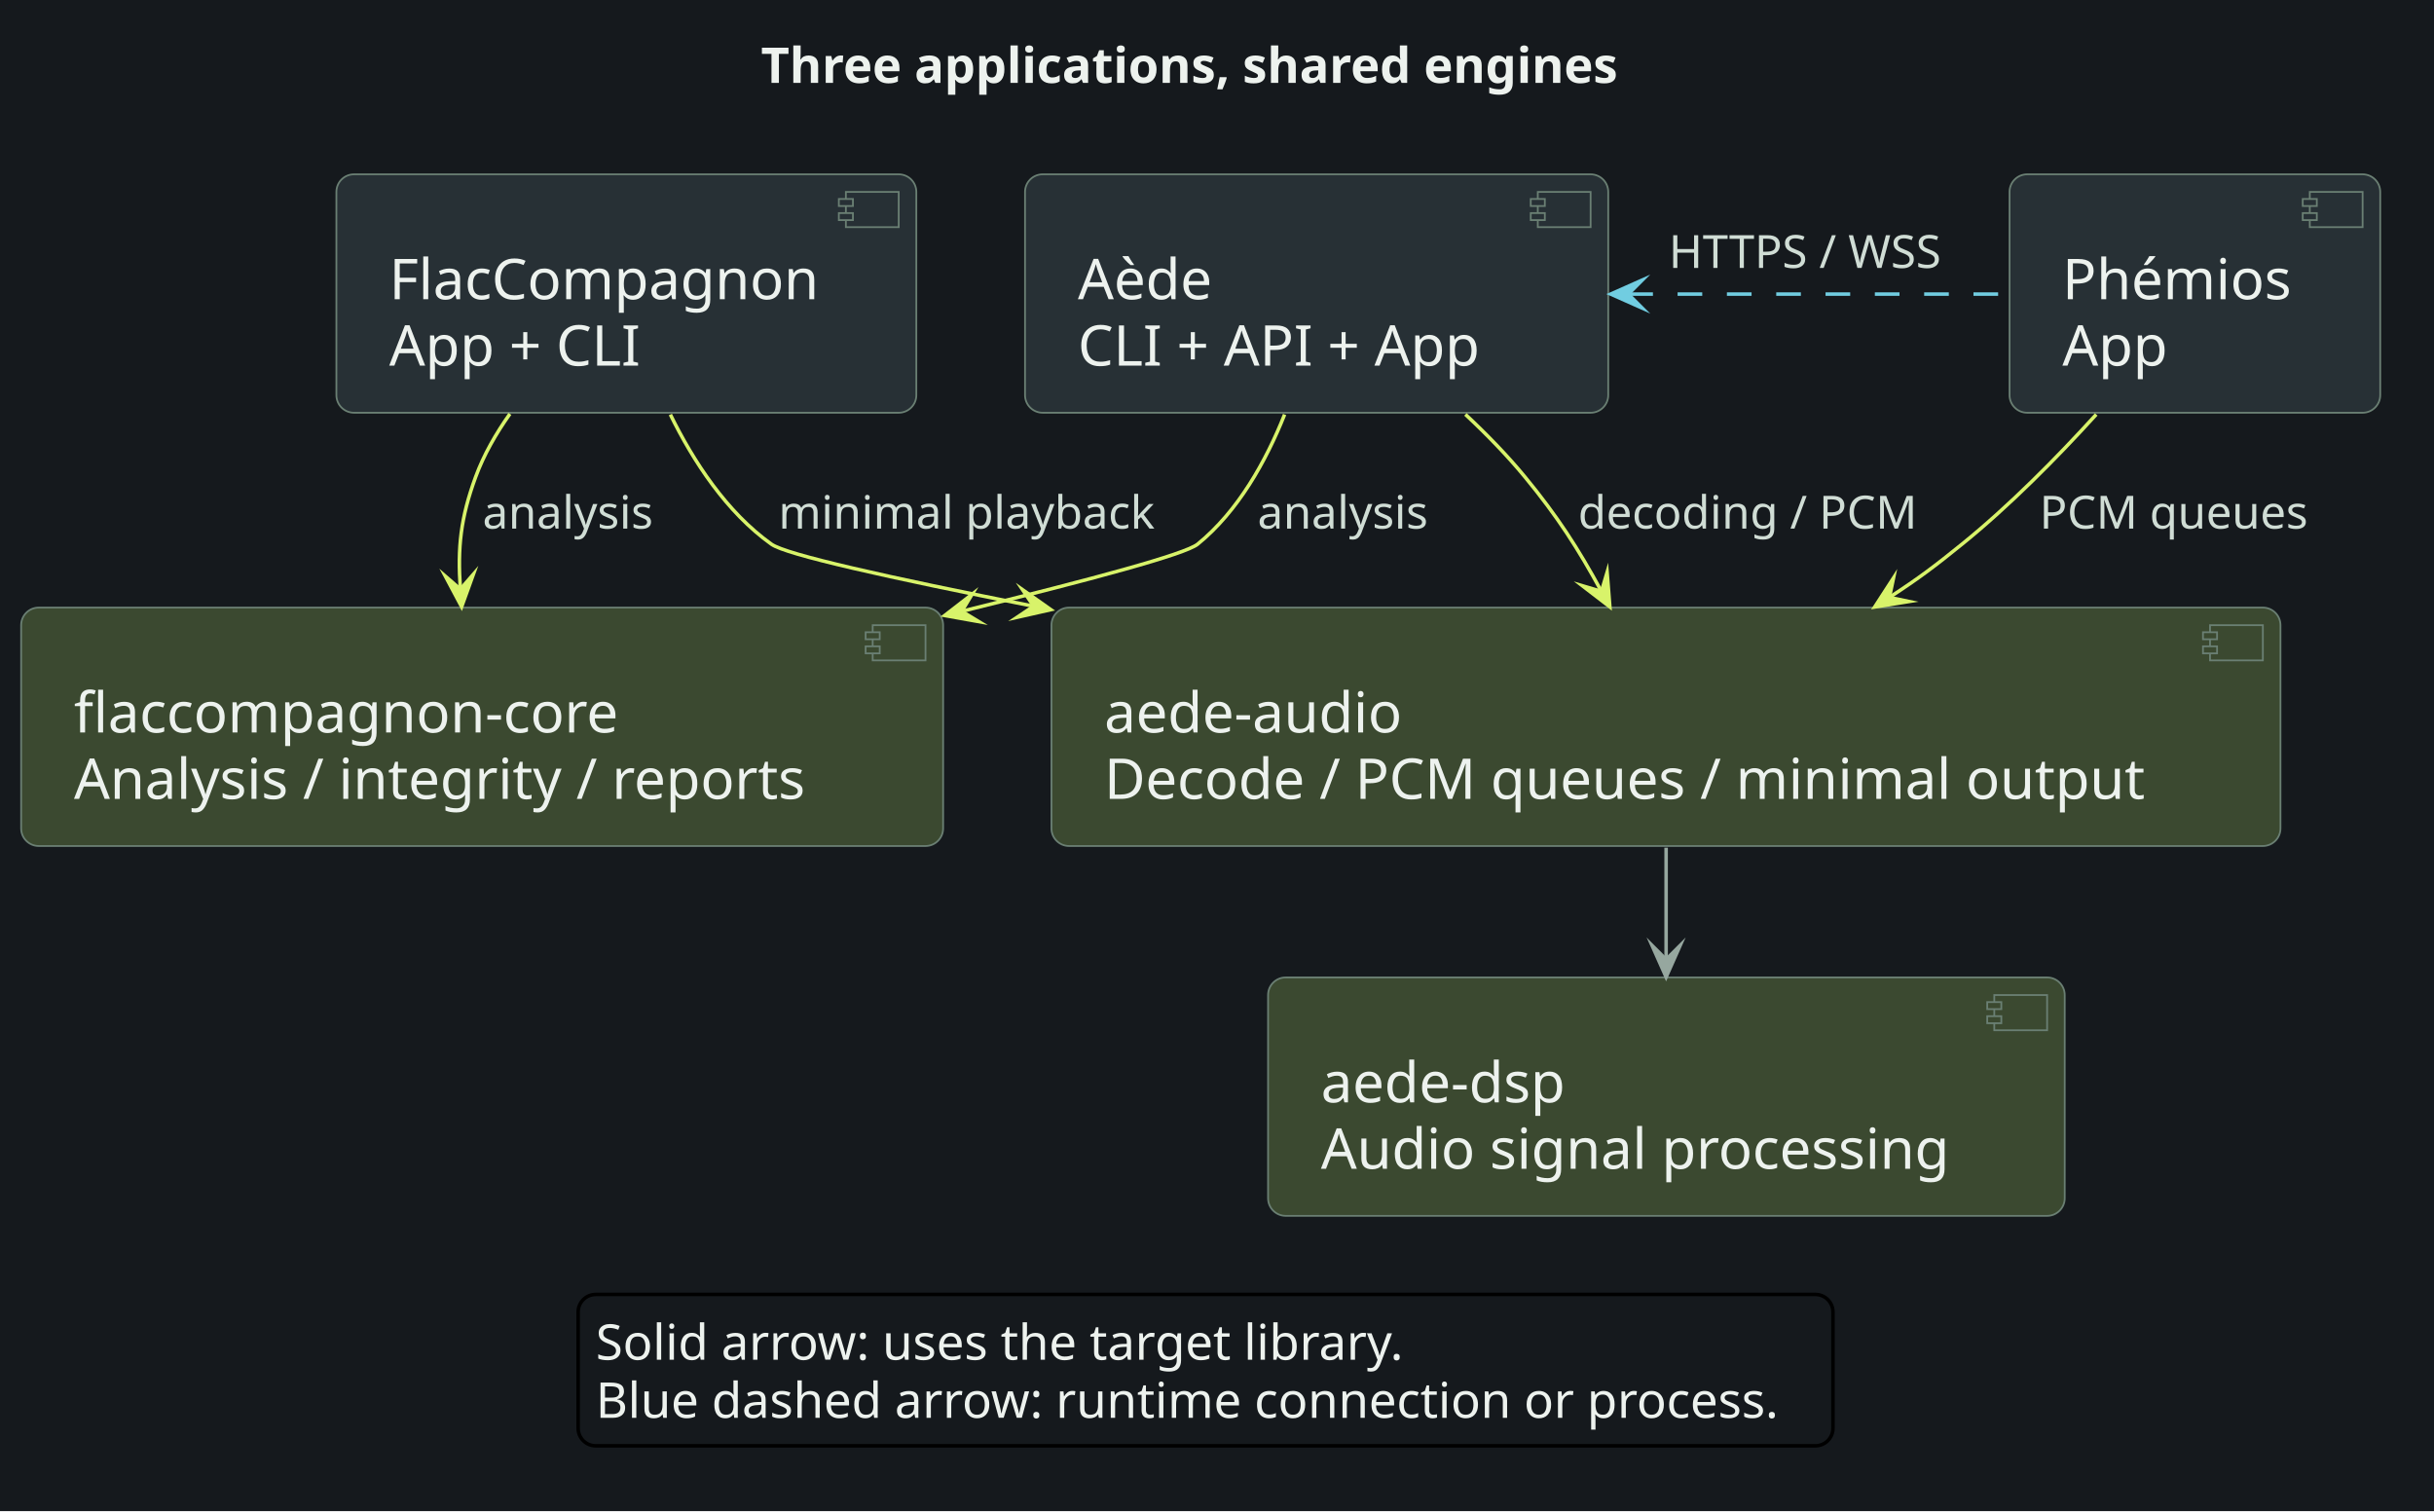
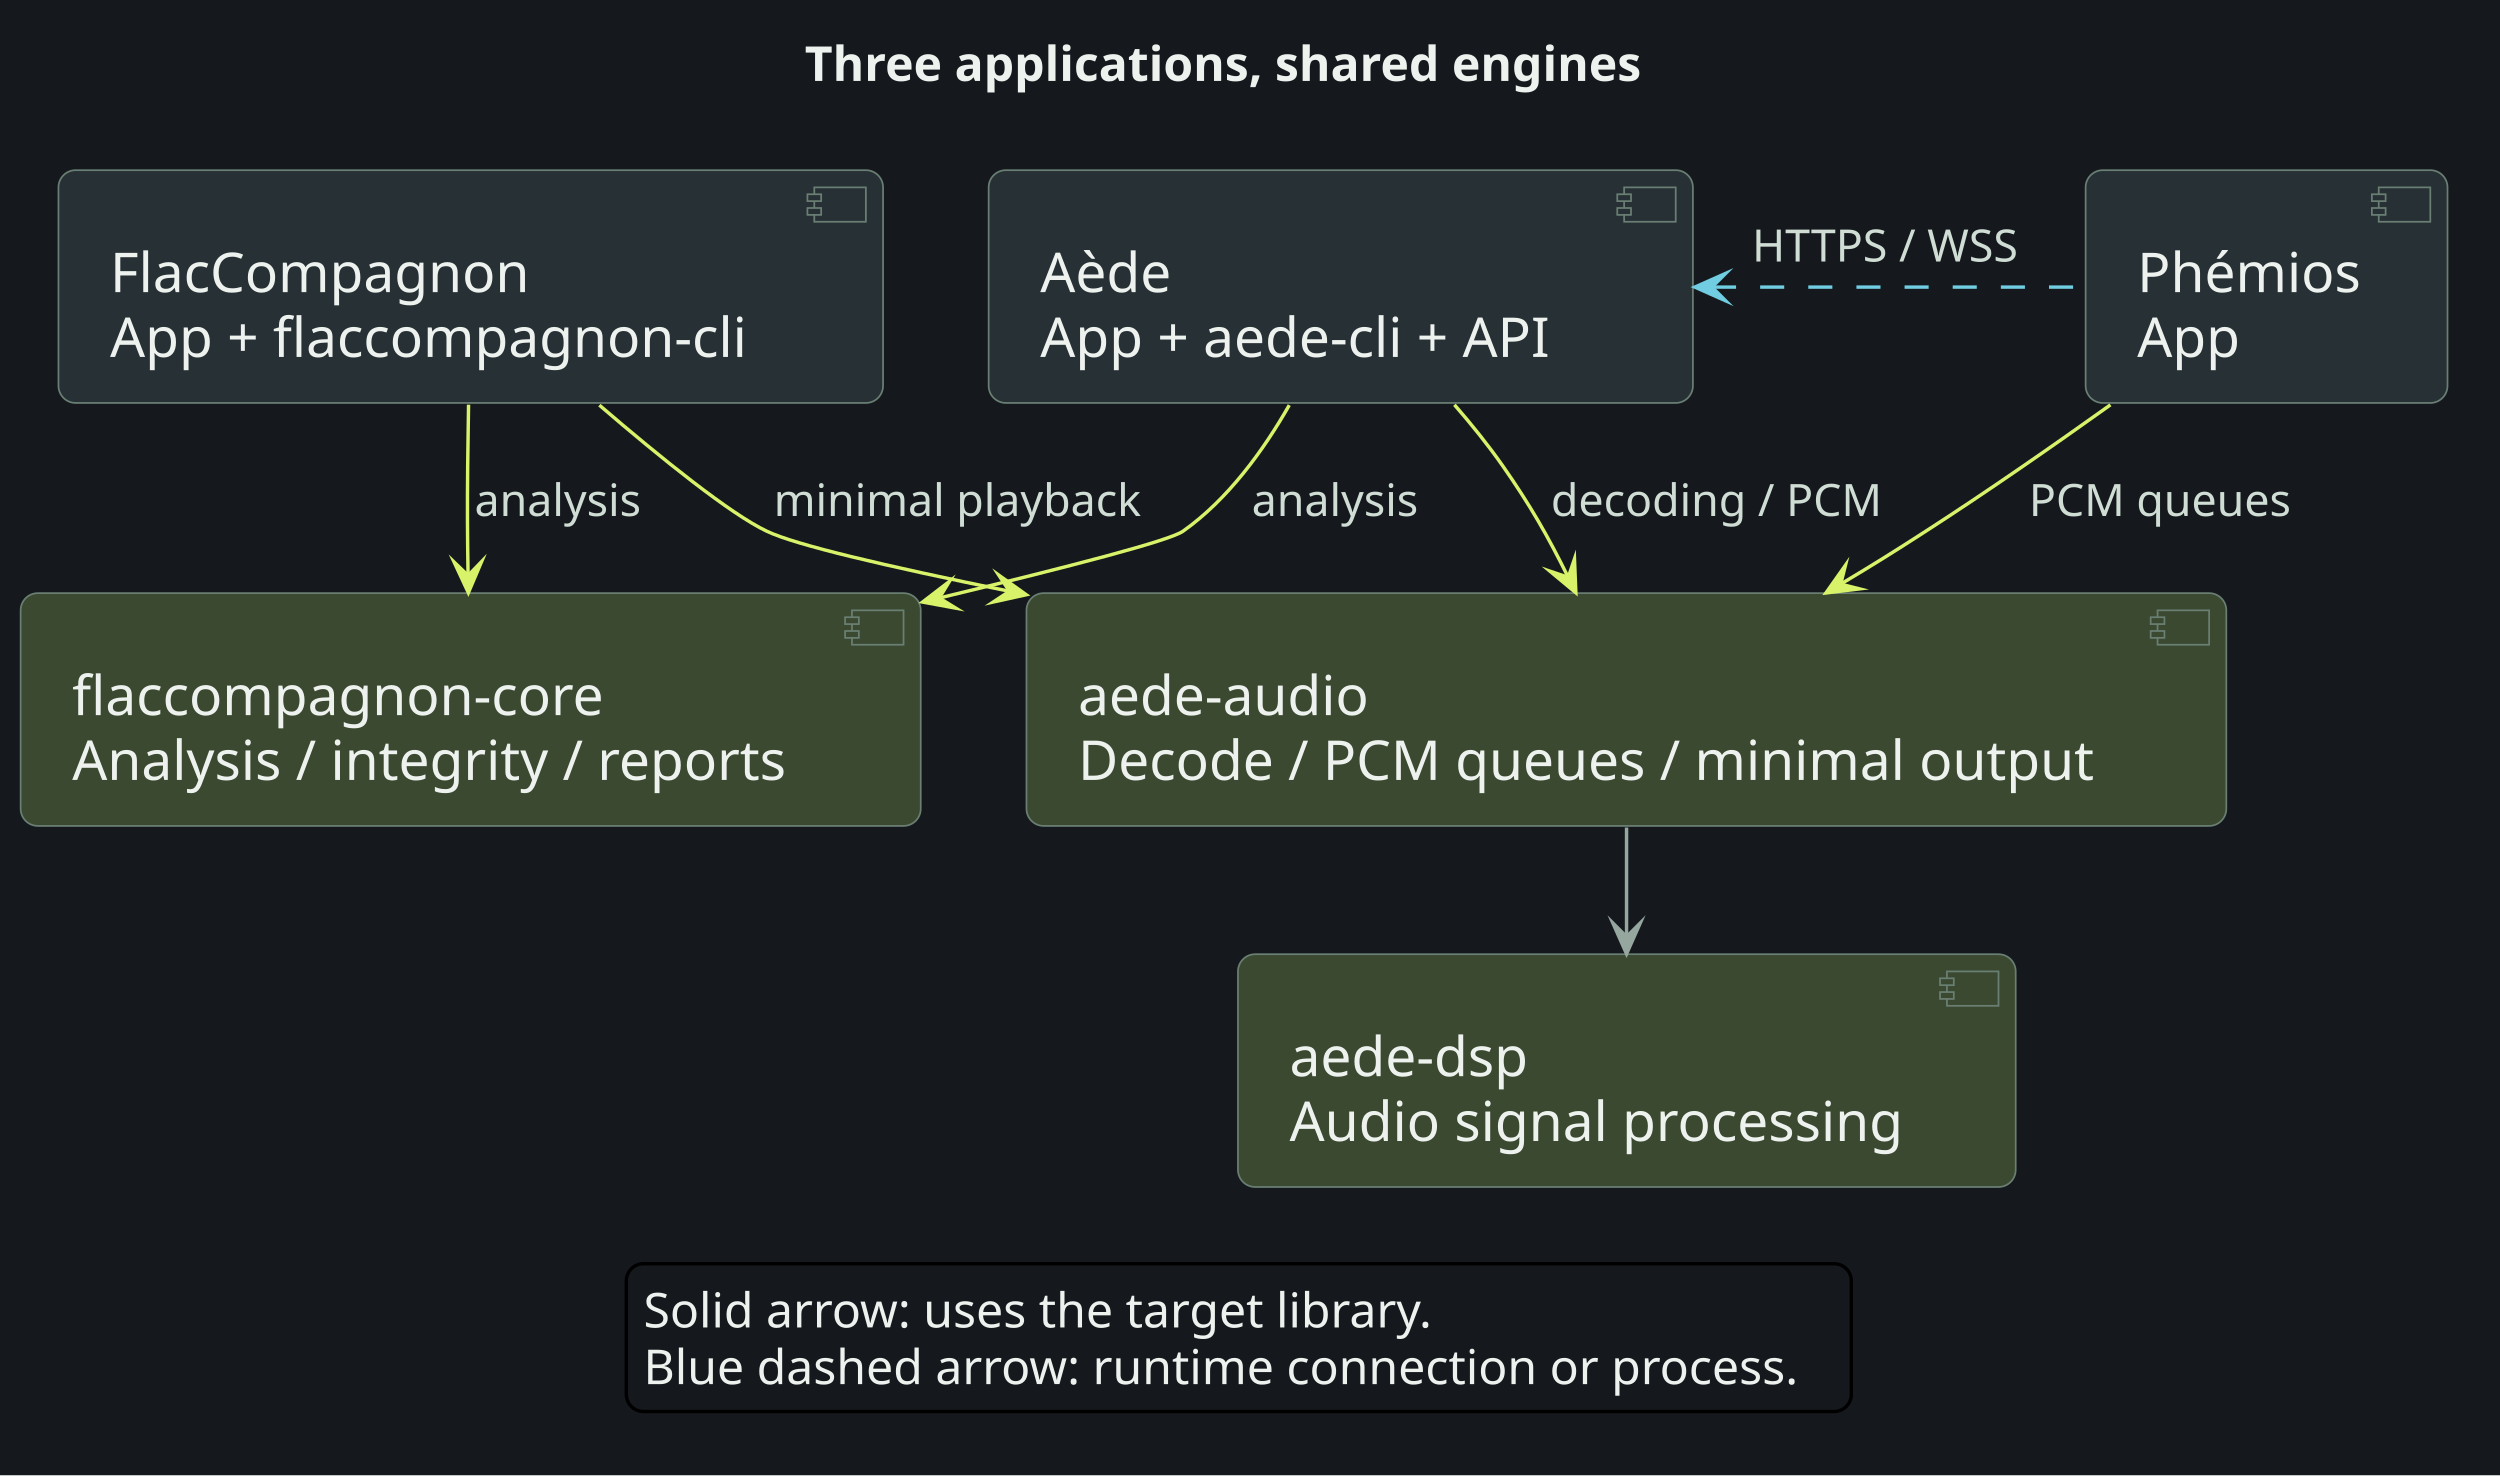
- <svg xmlns="http://www.w3.org/2000/svg" version="1.1" data-diagram-type="DESCRIPTION" style="width:691px;height:429px;background:#15191D;" width="691px" height="429px" viewBox="0 0 691 429" zoomAndPan="magnify" preserveAspectRatio="none" contentStyleType="text/css">
+ <svg xmlns="http://www.w3.org/2000/svg" version="1.1" data-diagram-type="DESCRIPTION" style="width:727px;height:429px;background:#15191D;" width="727px" height="429px" viewBox="0 0 727 429" zoomAndPan="magnify" preserveAspectRatio="none" contentStyleType="text/css">
  <defs />
  <g font-family="sans-serif" lengthAdjust="spacing">
-     <rect x="0" y="0" width="691" height="429" fill="#15191D" style="stroke:none;" />
+     <rect x="0" y="0" width="727" height="429" fill="#15191D" style="stroke:none;" />
    <g class="title" data-source-line="24">
-       <text x="216.021" y="23.535" fill="#EDF2EE" font-size="14" textLength="252.458" font-weight="700">Three applications, shared engines</text>
+       <text x="234.021" y="23.535" fill="#EDF2EE" font-size="14" textLength="252.458" font-weight="700">Three applications, shared engines</text>
    </g>
    <g class="entity" data-qualified-name="Flac" id="ent0001" data-source-line="25">
-       <rect x="95.5" y="49.488" width="164.641" height="67.688" fill="#273035" style="stroke:#6A7F73;stroke-width:0.5;" rx="5" ry="5" />
-       <rect x="240.141" y="54.488" width="15" height="10" fill="#273035" style="stroke:#6A7F73;stroke-width:0.5;" />
-       <rect x="238.141" y="56.488" width="4" height="2" fill="#273035" style="stroke:#6A7F73;stroke-width:0.5;" />
-       <rect x="238.141" y="60.488" width="4" height="2" fill="#273035" style="stroke:#6A7F73;stroke-width:0.5;" />
-       <text x="110.5" y="84.957" fill="#EDF2EE" font-size="16" textLength="124.641">FlacCompagnon</text>
-       <text x="110.5" y="103.801" fill="#EDF2EE" font-size="16" textLength="78.234">App + CLI</text>
+       <rect x="17" y="49.488" width="239.797" height="67.688" fill="#273035" style="stroke:#6A7F73;stroke-width:0.5;" rx="5" ry="5" />
+       <rect x="236.797" y="54.488" width="15" height="10" fill="#273035" style="stroke:#6A7F73;stroke-width:0.5;" />
+       <rect x="234.797" y="56.488" width="4" height="2" fill="#273035" style="stroke:#6A7F73;stroke-width:0.5;" />
+       <rect x="234.797" y="60.488" width="4" height="2" fill="#273035" style="stroke:#6A7F73;stroke-width:0.5;" />
+       <text x="32" y="84.957" fill="#EDF2EE" font-size="16" textLength="124.641">FlacCompagnon</text>
+       <text x="32" y="103.801" fill="#EDF2EE" font-size="16" textLength="199.797">App + flaccompagnon-cli</text>
    </g>
    <g class="entity" data-qualified-name="Aede" id="ent0002" data-source-line="26">
-       <rect x="291" y="49.488" width="165.57" height="67.688" fill="#273035" style="stroke:#6A7F73;stroke-width:0.5;" rx="5" ry="5" />
-       <rect x="436.57" y="54.488" width="15" height="10" fill="#273035" style="stroke:#6A7F73;stroke-width:0.5;" />
-       <rect x="434.57" y="56.488" width="4" height="2" fill="#273035" style="stroke:#6A7F73;stroke-width:0.5;" />
-       <rect x="434.57" y="60.488" width="4" height="2" fill="#273035" style="stroke:#6A7F73;stroke-width:0.5;" />
-       <text x="306" y="84.957" fill="#EDF2EE" font-size="16" textLength="38.938">Aède</text>
-       <text x="306" y="103.801" fill="#EDF2EE" font-size="16" textLength="125.57">CLI + API + App</text>
+       <rect x="287.5" y="49.488" width="204.797" height="67.688" fill="#273035" style="stroke:#6A7F73;stroke-width:0.5;" rx="5" ry="5" />
+       <rect x="472.297" y="54.488" width="15" height="10" fill="#273035" style="stroke:#6A7F73;stroke-width:0.5;" />
+       <rect x="470.297" y="56.488" width="4" height="2" fill="#273035" style="stroke:#6A7F73;stroke-width:0.5;" />
+       <rect x="470.297" y="60.488" width="4" height="2" fill="#273035" style="stroke:#6A7F73;stroke-width:0.5;" />
+       <text x="302.5" y="84.957" fill="#EDF2EE" font-size="16" textLength="38.938">Aède</text>
+       <text x="302.5" y="103.801" fill="#EDF2EE" font-size="16" textLength="164.797">App + aede-cli + API</text>
    </g>
    <g class="entity" data-qualified-name="Phemios" id="ent0003" data-source-line="27">
-       <rect x="570.5" y="49.488" width="105.234" height="67.688" fill="#273035" style="stroke:#6A7F73;stroke-width:0.5;" rx="5" ry="5" />
-       <rect x="655.734" y="54.488" width="15" height="10" fill="#273035" style="stroke:#6A7F73;stroke-width:0.5;" />
-       <rect x="653.734" y="56.488" width="4" height="2" fill="#273035" style="stroke:#6A7F73;stroke-width:0.5;" />
-       <rect x="653.734" y="60.488" width="4" height="2" fill="#273035" style="stroke:#6A7F73;stroke-width:0.5;" />
-       <text x="585.5" y="84.957" fill="#EDF2EE" font-size="16" textLength="65.234">Phémios</text>
-       <text x="585.5" y="103.801" fill="#EDF2EE" font-size="16" textLength="31.18">App</text>
+       <rect x="606.5" y="49.488" width="105.234" height="67.688" fill="#273035" style="stroke:#6A7F73;stroke-width:0.5;" rx="5" ry="5" />
+       <rect x="691.734" y="54.488" width="15" height="10" fill="#273035" style="stroke:#6A7F73;stroke-width:0.5;" />
+       <rect x="689.734" y="56.488" width="4" height="2" fill="#273035" style="stroke:#6A7F73;stroke-width:0.5;" />
+       <rect x="689.734" y="60.488" width="4" height="2" fill="#273035" style="stroke:#6A7F73;stroke-width:0.5;" />
+       <text x="621.5" y="84.957" fill="#EDF2EE" font-size="16" textLength="65.234">Phémios</text>
+       <text x="621.5" y="103.801" fill="#EDF2EE" font-size="16" textLength="31.18">App</text>
    </g>
    <g class="entity" data-qualified-name="FCore" id="ent0004" data-source-line="28">
      <rect x="6" y="172.488" width="261.75" height="67.688" fill="#3B4930" style="stroke:#6A7F73;stroke-width:0.5;" rx="5" ry="5" />
      <rect x="247.75" y="177.488" width="15" height="10" fill="#3B4930" style="stroke:#6A7F73;stroke-width:0.5;" />
      <rect x="245.75" y="179.488" width="4" height="2" fill="#3B4930" style="stroke:#6A7F73;stroke-width:0.5;" />
      <rect x="245.75" y="183.488" width="4" height="2" fill="#3B4930" style="stroke:#6A7F73;stroke-width:0.5;" />
      <text x="21" y="207.957" fill="#EDF2EE" font-size="16" textLength="161.813">flaccompagnon-core</text>
      <text x="21" y="226.801" fill="#EDF2EE" font-size="16" textLength="221.75">Analysis / integrity / reports</text>
    </g>
    <g class="entity" data-qualified-name="AAudio" id="ent0005" data-source-line="29">
      <rect x="298.5" y="172.488" width="348.914" height="67.688" fill="#3B4930" style="stroke:#6A7F73;stroke-width:0.5;" rx="5" ry="5" />
      <rect x="627.414" y="177.488" width="15" height="10" fill="#3B4930" style="stroke:#6A7F73;stroke-width:0.5;" />
      <rect x="625.414" y="179.488" width="4" height="2" fill="#3B4930" style="stroke:#6A7F73;stroke-width:0.5;" />
      <rect x="625.414" y="183.488" width="4" height="2" fill="#3B4930" style="stroke:#6A7F73;stroke-width:0.5;" />
      <text x="313.5" y="207.957" fill="#EDF2EE" font-size="16" textLength="89.281">aede-audio</text>
      <text x="313.5" y="226.801" fill="#EDF2EE" font-size="16" textLength="308.914">Decode / PCM queues / minimal output</text>
    </g>
    <g class="entity" data-qualified-name="ADsp" id="ent0006" data-source-line="30">
      <rect x="360" y="277.488" width="226.164" height="67.688" fill="#3B4930" style="stroke:#6A7F73;stroke-width:0.5;" rx="5" ry="5" />
      <rect x="566.164" y="282.488" width="15" height="10" fill="#3B4930" style="stroke:#6A7F73;stroke-width:0.5;" />
      <rect x="564.164" y="284.488" width="4" height="2" fill="#3B4930" style="stroke:#6A7F73;stroke-width:0.5;" />
      <rect x="564.164" y="288.488" width="4" height="2" fill="#3B4930" style="stroke:#6A7F73;stroke-width:0.5;" />
      <text x="375" y="312.957" fill="#EDF2EE" font-size="16" textLength="74.289">aede-dsp</text>
      <text x="375" y="331.801" fill="#EDF2EE" font-size="16" textLength="186.164">Audio signal processing</text>
    </g>
    <g class="link" data-entity-1="ent0001" data-entity-2="ent0004" id="lnk9" data-link-type="dependency">
-       <polygon points="131.054,172.263,134.407,163.002,130.701,167.275,126.427,163.569,131.054,172.263" fill="#D8F36A" style="stroke:#D8F36A;stroke-width:1;stroke-linejoin:miter;stroke-miterlimit:10;" />
-       <path d="M144.758,117.498 C140.773,123.111 137.305,129.179 135,135.488 C130.787,147.022 129.855,155.363 130.701,167.275" style="stroke:#D8F36A;stroke-width:1;" fill="none" />
-       <text x="137" y="150.057" fill="#D0DDD5" font-size="13" textLength="49.988">analysis</text>
+       <polygon points="136.2,172.373,140.049,163.308,136.116,167.374,132.05,163.442,136.2,172.373" fill="#D8F36A" style="stroke:#D8F36A;stroke-width:1;stroke-linejoin:miter;stroke-miterlimit:10;" />
+       <path d="M136.255,117.682 C136.149,123.611 136.056,129.732 136,135.488 C135.882,147.52 135.921,155.715 136.116,167.374" style="stroke:#D8F36A;stroke-width:1;" fill="none" />
+       <text x="138" y="150.057" fill="#D0DDD5" font-size="13" textLength="49.988">analysis</text>
    </g>
    <g class="link" data-entity-1="ent0002" data-entity-2="ent0004" id="lnk10" data-link-type="dependency">
-       <polygon points="268.187,174.739,277.881,176.474,273.042,173.545,275.971,168.706,268.187,174.739" fill="#D8F36A" style="stroke:#D8F36A;stroke-width:1;stroke-linejoin:miter;stroke-miterlimit:10;" />
-       <path d="M364.692,117.677 C359.433,130.874 351.534,145.116 340,154.488 C336.501,157.331 310.058,164.442 273.042,173.545" style="stroke:#D8F36A;stroke-width:1;" fill="none" />
-       <text x="357" y="150.057" fill="#D0DDD5" font-size="13" textLength="49.988">analysis</text>
+       <polygon points="268.28,175.076,277.967,176.854,273.14,173.903,276.091,169.077,268.28,175.076" fill="#D8F36A" style="stroke:#D8F36A;stroke-width:1;stroke-linejoin:miter;stroke-miterlimit:10;" />
+       <path d="M374.925,117.811 C367.39,131.03 357.061,145.253 344,154.488 C340.175,157.193 311.856,164.563 273.14,173.903" style="stroke:#D8F36A;stroke-width:1;" fill="none" />
+       <text x="364" y="150.057" fill="#D0DDD5" font-size="13" textLength="49.988">analysis</text>
    </g>
    <g class="link" data-entity-1="ent0001" data-entity-2="ent0005" id="lnk11" data-link-type="dependency">
-       <polygon points="298.338,173.077,290.289,167.402,293.434,172.104,288.732,175.249,298.338,173.077" fill="#D8F36A" style="stroke:#D8F36A;stroke-width:1;stroke-linejoin:miter;stroke-miterlimit:10;" />
-       <path d="M190.31,117.683 C196.874,131.045 206.272,145.411 219,154.488 C223.188,157.475 251.927,163.87 293.434,172.104" style="stroke:#D8F36A;stroke-width:1;" fill="none" />
-       <text x="221" y="150.057" fill="#D0DDD5" font-size="13" textLength="110.437">minimal playback</text>
+       <polygon points="298.444,172.948,290.427,167.227,293.545,171.947,288.826,175.065,298.444,172.948" fill="#D8F36A" style="stroke:#D8F36A;stroke-width:1;stroke-linejoin:miter;stroke-miterlimit:10;" />
+       <path d="M174.297,117.817 C192.357,133.329 212.386,149.463 223,154.488 C231.483,158.505 256.849,164.45 293.545,171.947" style="stroke:#D8F36A;stroke-width:1;" fill="none" />
+       <text x="225" y="150.057" fill="#D0DDD5" font-size="13" textLength="110.437">minimal playback</text>
    </g>
    <g class="link" data-entity-1="ent0002" data-entity-2="ent0005" id="lnk12" data-link-type="dependency">
-       <polygon points="457.032,172.294,456.253,162.476,454.646,167.9,449.222,166.293,457.032,172.294" fill="#D8F36A" style="stroke:#D8F36A;stroke-width:1;stroke-linejoin:miter;stroke-miterlimit:10;" />
-       <path d="M416.025,117.652 C422.054,123.286 427.924,129.32 433,135.488 C442.161,146.62 448.04,155.732 454.646,167.9" style="stroke:#D8F36A;stroke-width:1;" fill="none" />
-       <text x="448" y="150.057" fill="#D0DDD5" font-size="13" textLength="100.604">decoding / PCM</text>
+       <polygon points="458.258,172.376,457.86,162.535,456.044,167.893,450.687,166.077,458.258,172.376" fill="#D8F36A" style="stroke:#D8F36A;stroke-width:1;stroke-linejoin:miter;stroke-miterlimit:10;" />
+       <path d="M422.944,117.701 C427.923,123.42 432.794,129.467 437,135.488 C444.983,146.915 450.106,155.865 456.044,167.893" style="stroke:#D8F36A;stroke-width:1;" fill="none" />
+       <text x="451" y="150.057" fill="#D0DDD5" font-size="13" textLength="100.604">decoding / PCM</text>
    </g>
    <g class="link" data-entity-1="ent0003" data-entity-2="ent0005" id="lnk13" data-link-type="dependency">
-       <polygon points="532.213,172.325,541.936,170.76,536.401,169.594,537.567,164.059,532.213,172.325" fill="#D8F36A" style="stroke:#D8F36A;stroke-width:1;stroke-linejoin:miter;stroke-miterlimit:10;" />
-       <path d="M595.11,117.661 C583.929,129.961 570.505,143.562 557,154.488 C549.307,160.712 544.977,164.003 536.401,169.594" style="stroke:#D8F36A;stroke-width:1;" fill="none" />
-       <text x="579" y="150.057" fill="#D0DDD5" font-size="13" textLength="76.921">PCM queues</text>
+       <polygon points="530.981,172.428,540.759,171.248,535.274,169.865,536.657,164.379,530.981,172.428" fill="#D8F36A" style="stroke:#D8F36A;stroke-width:1;stroke-linejoin:miter;stroke-miterlimit:10;" />
+       <path d="M613.719,117.725 C597.045,129.638 577.867,142.965 560,154.488 C550.731,160.467 545.047,164.028 535.274,169.865" style="stroke:#D8F36A;stroke-width:1;" fill="none" />
+       <text x="590" y="150.057" fill="#D0DDD5" font-size="13" textLength="76.921">PCM queues</text>
    </g>
    <g class="link" data-entity-1="ent0005" data-entity-2="ent0006" id="lnk14" data-link-type="dependency">
      <polygon points="473,277.394,477,268.394,473,272.394,469,268.394,473,277.394" fill="#96A79F" style="stroke:#96A79F;stroke-width:1;stroke-linejoin:miter;stroke-miterlimit:10;" />
      <path d="M473,240.645 C473,252.407 473,260.637 473,272.394" style="stroke:#96A79F;stroke-width:1;" fill="none" />
    </g>
    <g class="link" data-entity-1="ent0002" data-entity-2="ent0003" id="lnk16" data-link-type="dependency">
-       <polygon points="457.26,83.488,466.26,87.488,462.26,83.488,466.26,79.488,457.26,83.488" fill="#71CDE1" style="stroke:#71CDE1;stroke-width:1;stroke-linejoin:miter;stroke-miterlimit:10;" />
-       <path d="M462.26,83.488 C499.584,83.488 537.483,83.488 570.284,83.488" style="stroke:#71CDE1;stroke-width:1;stroke-dasharray:7,7;" fill="none" />
-       <text x="473.75" y="76.057" fill="#D0DDD5" font-size="13" textLength="80.349">HTTPS / WSS</text>
+       <polygon points="492.849,83.488,501.849,87.488,497.849,83.488,501.849,79.488,492.849,83.488" fill="#71CDE1" style="stroke:#71CDE1;stroke-width:1;stroke-linejoin:miter;stroke-miterlimit:10;" />
+       <path d="M497.849,83.488 C536.56,83.488 573.98,83.488 606.268,83.488" style="stroke:#71CDE1;stroke-width:1;stroke-dasharray:7,7;" fill="none" />
+       <text x="509.5" y="76.057" fill="#D0DDD5" font-size="13" textLength="80.349">HTTPS / WSS</text>
    </g>
    <g class="legend" data-source-line="40">
-       <rect x="164.13" y="367.488" width="356.24" height="42.977" fill="none" style="stroke:#000;stroke-width:1;" rx="5" ry="5" />
-       <text x="169.13" y="386.023" fill="#EDF2EE" font-size="14" textLength="238.984">Solid arrow: uses the target library.</text>
-       <text x="169.13" y="402.512" fill="#EDF2EE" font-size="14" textLength="346.24">Blue dashed arrow: runtime connection or process.</text>
+       <rect x="182.13" y="367.488" width="356.24" height="42.977" fill="none" style="stroke:#000;stroke-width:1;" rx="5" ry="5" />
+       <text x="187.13" y="386.023" fill="#EDF2EE" font-size="14" textLength="238.984">Solid arrow: uses the target library.</text>
+       <text x="187.13" y="402.512" fill="#EDF2EE" font-size="14" textLength="346.24">Blue dashed arrow: runtime connection or process.</text>
    </g>
  </g>
</svg>
